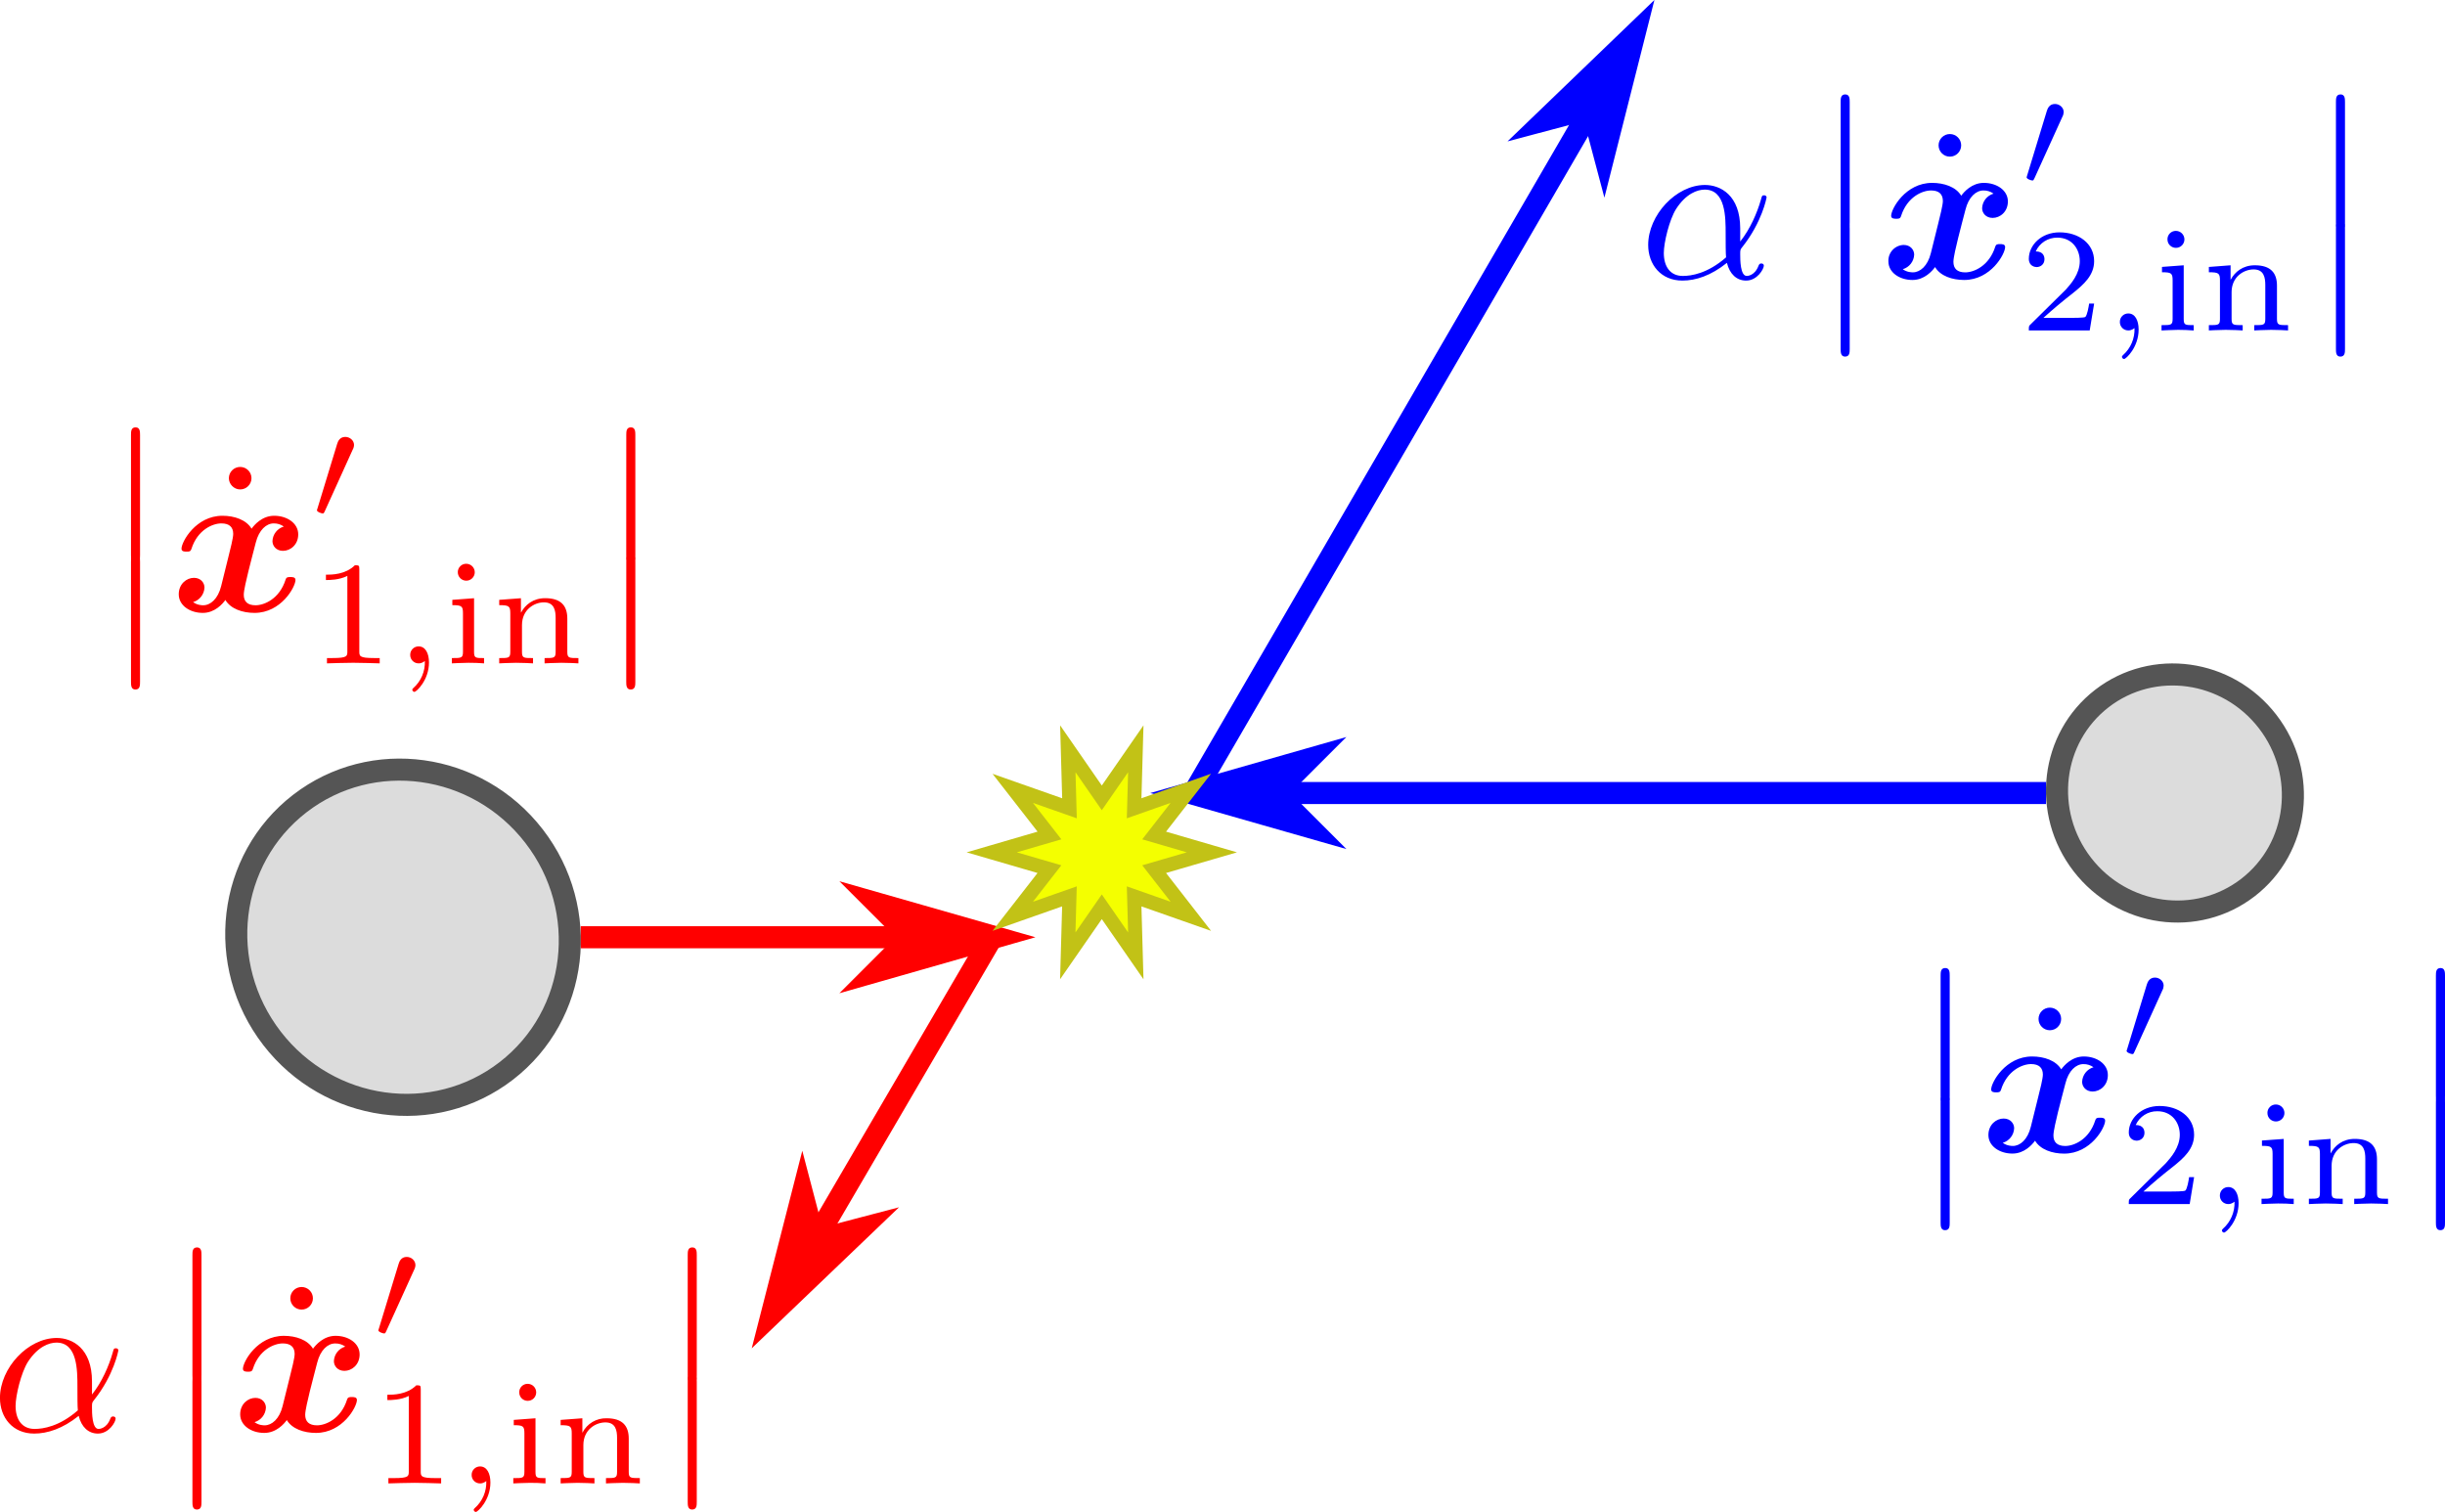
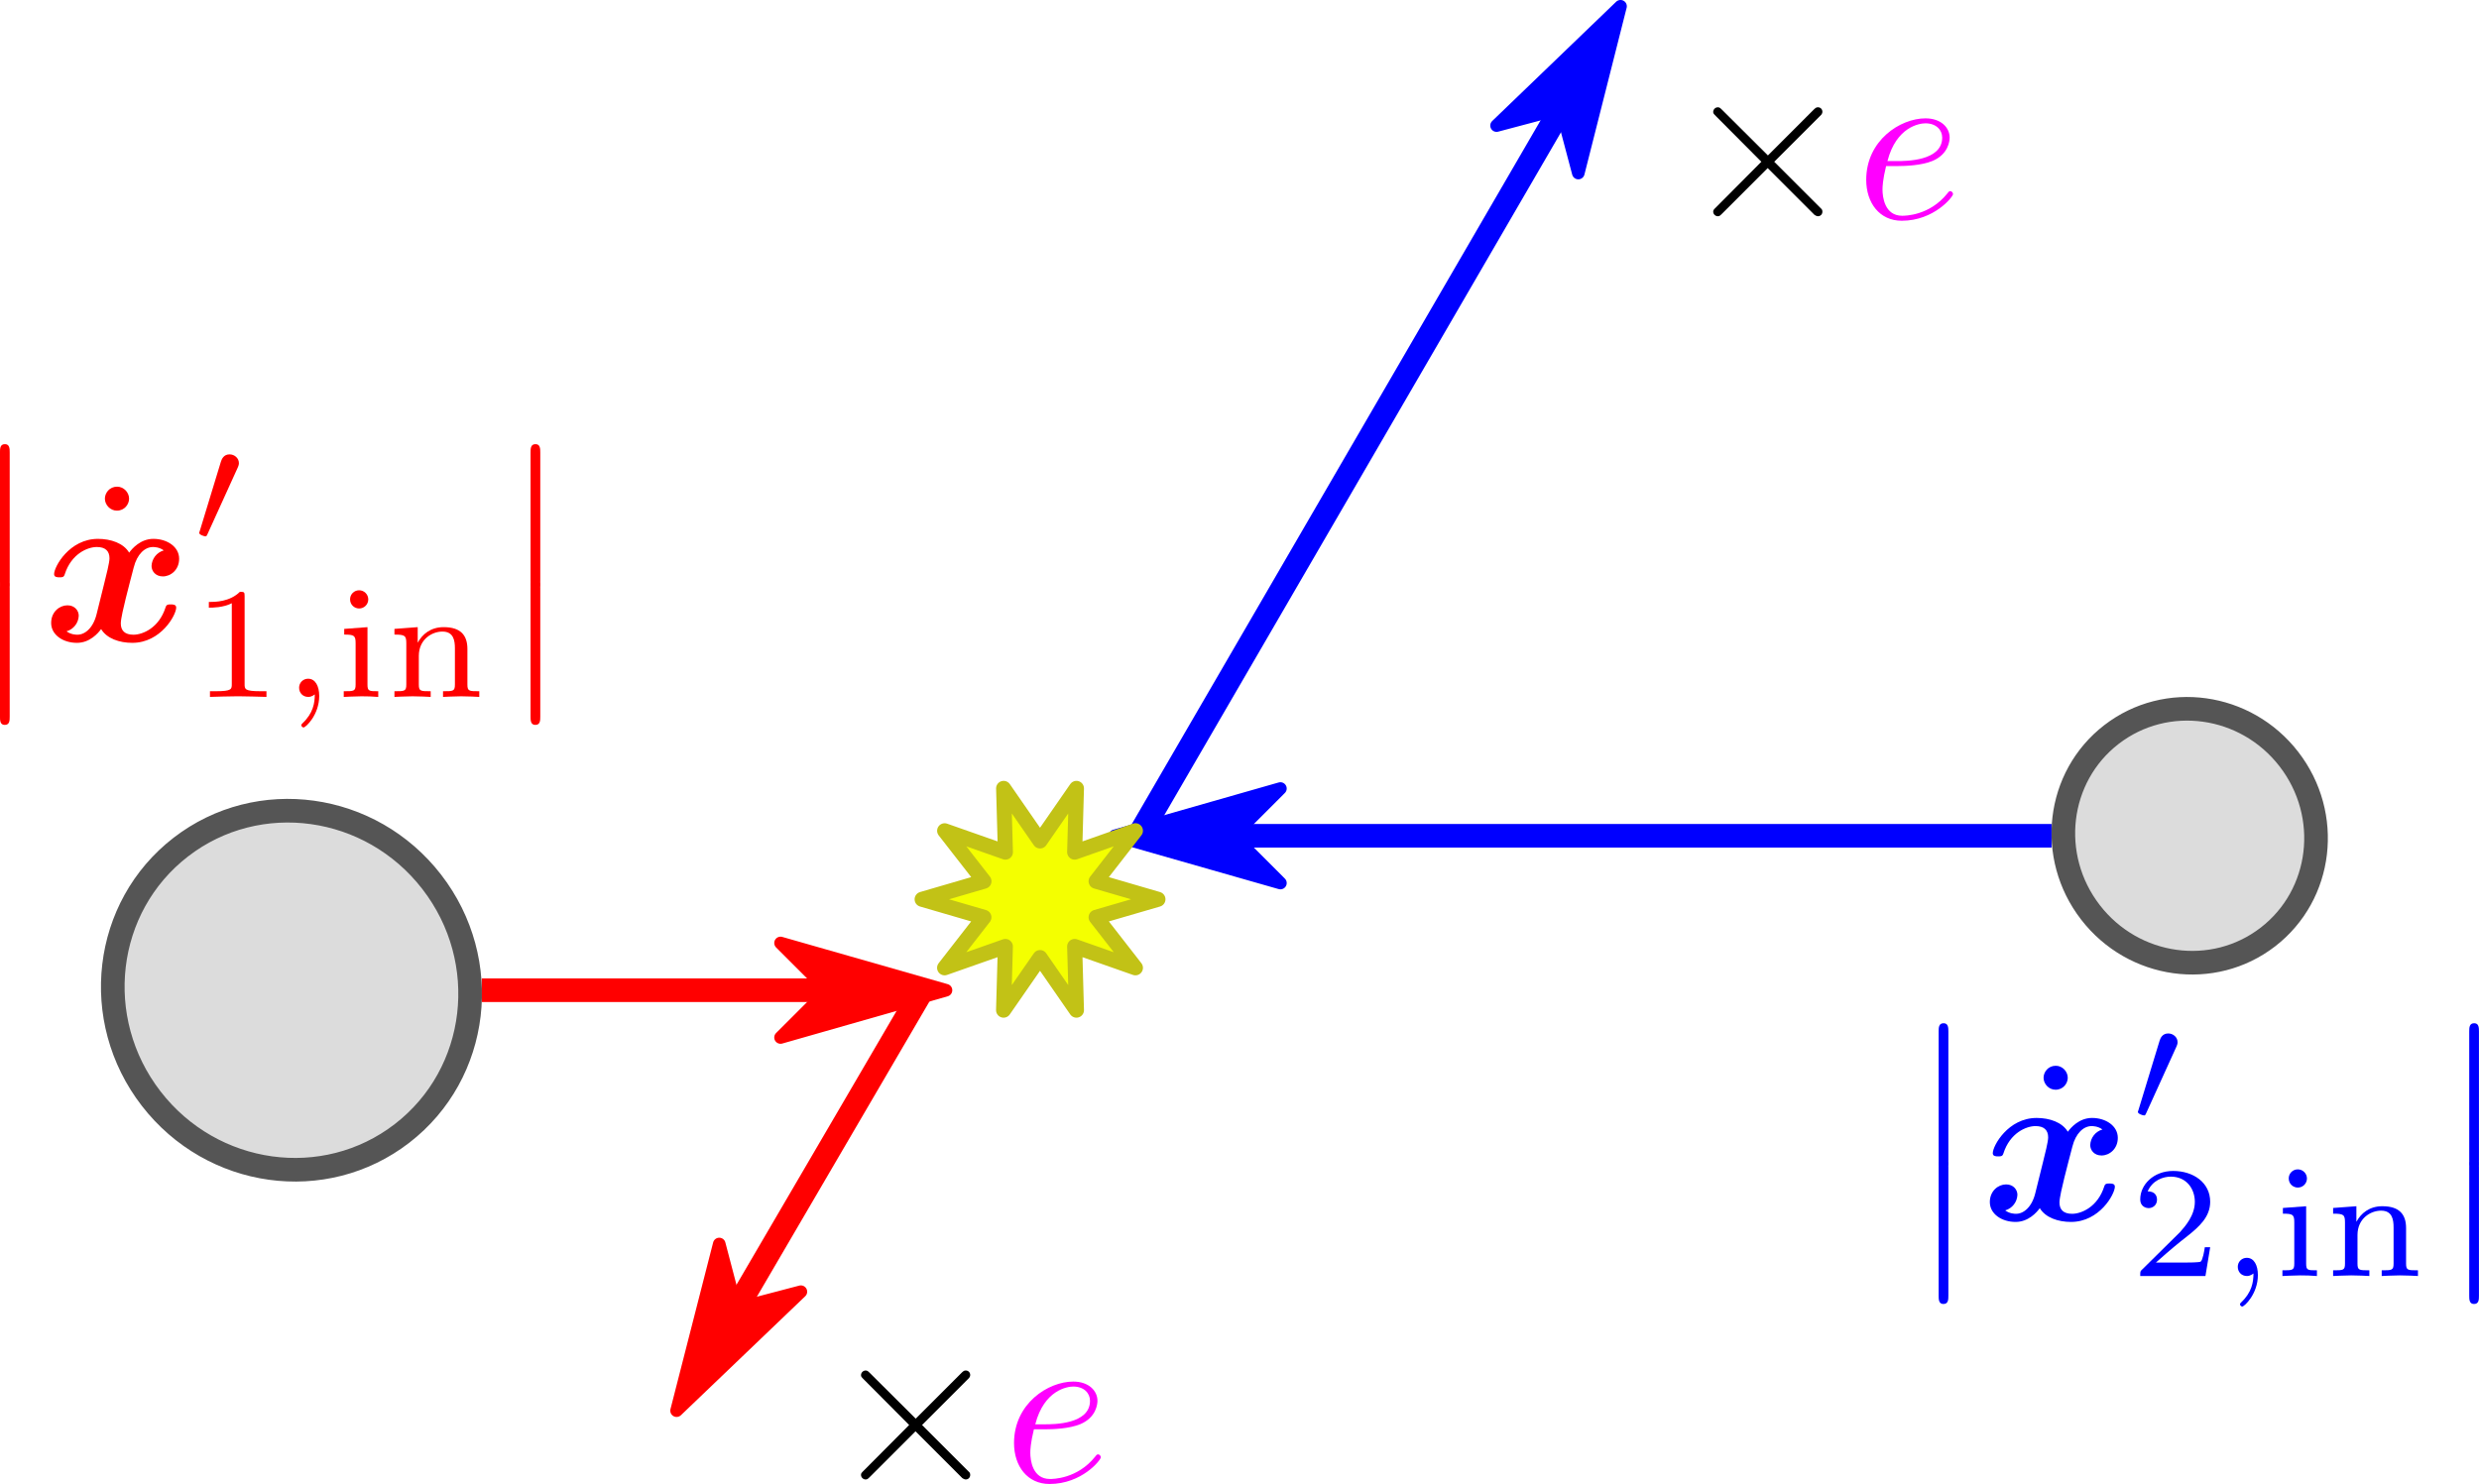
- <svg xmlns="http://www.w3.org/2000/svg" xml:space="preserve" width="221.58" height="137.02" viewBox="0 0 58.626 36.253">
-   <defs>
-     <marker id="a" orient="auto" overflow="visible">
-       <path fill="red" fill-rule="evenodd" stroke="red" stroke-width=".4pt" d="m-4 0-2 2 7-2-7-2Z" />
+ <svg xmlns="http://www.w3.org/2000/svg" xml:space="preserve" id="svg5" width="209.708" height="125.566" viewBox="0 0 55.485 33.223">
+   <defs id="defs2">
+     <marker id="marker10329" orient="auto" overflow="visible">
+       <path id="path10756" fill="red" fill-rule="evenodd" stroke="red" stroke-width="1pt" d="m0 0 5-5-17.5 5L5 5Z" transform="translate(-4)scale(-.4)" />
    </marker>
-     <marker id="b" orient="auto" overflow="visible">
-       <path fill="#00f" fill-rule="evenodd" stroke="#00f" stroke-width=".4pt" d="m-4 0-2 2 7-2-7-2Z" />
+     <marker id="marker12683" orient="auto" overflow="visible">
+       <path id="path10759" fill="#00f" fill-rule="evenodd" stroke="#00f" stroke-width="1pt" d="m0 0 5-5-17.5 5L5 5Z" transform="translate(-4)scale(-.4)" />
    </marker>
+     <style id="style147418" type="text/css">*{stroke-linejoin:round;stroke-linecap:butt}</style>
  </defs>
-   <g transform="translate(-353.974 -176.665)">
-     <ellipse cx="201.799" cy="403.084" fill="#dcdcdc" stroke="#555" stroke-width=".529" color="#000" rx="2.806" ry="2.864" style="isolation:auto;mix-blend-mode:normal" transform="rotate(-37.672)skewX(.01)" />
-     <ellipse cx="166.06" cy="379.856" fill="#dcdcdc" stroke="#555" stroke-width=".529" color="#000" rx="3.968" ry="4.05" style="isolation:auto;mix-blend-mode:normal" transform="rotate(-37.672)skewX(.01)" />
-     <path stroke="red" marker-end="url(#a)" d="M367.9 199.138h9.859" color="#000" style="isolation:auto;mix-blend-mode:normal;fill:none;stroke-width:.529;shape-rendering:auto" />
-     <path stroke="#00f" marker-end="url(#b)" d="M403.033 195.68h-20.434" color="#000" style="isolation:auto;mix-blend-mode:normal;fill:none;stroke-width:.529;shape-rendering:auto" />
-     <path stroke="red" marker-end="url(#a)" d="m377.759 199.138-5.234 8.956" color="#000" style="isolation:auto;mix-blend-mode:normal;fill:none;stroke-width:.529;shape-rendering:auto" />
-     <path stroke="#00f" marker-end="url(#b)" d="m382.6 195.68 10.52-18.114" color="#000" style="isolation:auto;mix-blend-mode:normal;fill:none;stroke-width:.529;shape-rendering:auto" />
-     <path fill="#f4ff00" stroke="#c2c216" stroke-miterlimit="5" stroke-width=".337" d="m377.754 197.102 1.384-.404-.88-1.13 1.36.478-.04-1.427.815 1.177.815-1.177-.04 1.427 1.36-.479-.88 1.131 1.384.404-1.384.403.88 1.131-1.36-.478.04 1.426-.815-1.177-.816 1.177.04-1.426-1.36.478.88-1.131z" color="#000" style="isolation:auto;mix-blend-mode:normal" />
-     <path d="M33.066 52.104c0-.362-.027-.375-.401-.375-.857.844-2.076.857-2.625.857v.482c.322 0 1.205 0 1.942-.375v6.829c0 .442 0 .616-1.34.616h-.508v.482c.241-.013 1.888-.054 2.383-.054.415 0 2.103.04 2.397.054v-.482h-.509c-1.339 0-1.339-.174-1.339-.616z" style="fill:red" transform="translate(353.841 176.532)scale(.26458)" />
-     <path d="M33.066 52.104c0-.362-.027-.375-.401-.375-.857.844-2.076.857-2.625.857v.482c.322 0 1.205 0 1.942-.375v6.829c0 .442 0 .616-1.34.616h-.508v.482c.241-.013 1.888-.054 2.383-.054.415 0 2.103.04 2.397.054v-.482h-.509c-1.339 0-1.339-.174-1.339-.616z" style="fill:red" transform="translate(355.314 196.195)scale(.26458)" />
-     <g fill="#00f">
-       <path d="M404.187 183.944h-.12c-.011.078-.047.287-.093.322-.028.021-.301.021-.35.021h-.653a12 12 0 0 1 .709-.595c.262-.209.507-.429.507-.765 0-.429-.376-.691-.83-.691-.439 0-.736.308-.736.634 0 .18.152.199.187.199.086 0 .188-.06.188-.188 0-.064-.025-.188-.209-.188a.56.56 0 0 1 .517-.33c.355 0 .539.277.539.564 0 .308-.22.553-.333.68l-.854.843c-.035.032-.035.04-.035.138h1.46zm2.397 20.946h-.12c-.01.079-.046.288-.092.323-.029.022-.301.022-.351.022h-.652a12 12 0 0 1 .709-.596c.262-.209.506-.428.506-.765 0-.428-.375-.69-.829-.69-.439 0-.737.308-.737.633 0 .181.153.199.188.199.085 0 .188-.06.188-.188 0-.064-.025-.188-.21-.188a.56.56 0 0 1 .518-.33c.354 0 .539.277.539.564 0 .308-.22.553-.333.68l-.854.844c-.036.031-.036.039-.036.138h1.46zm-1.429-20.358a.82.82 0 0 1-.276.648c-.015.014-.025.025-.025.043 0 .024.028.05.05.05.049 0 .35-.284.35-.706 0-.22-.085-.386-.248-.386a.2.2 0 0 0-.202.202.2.2 0 0 0 .206.205c.085 0 .141-.056.145-.056m1.197-2.129a.205.205 0 0 0-.205-.202.2.2 0 0 0-.202.202c0 .127.103.205.202.205a.203.203 0 0 0 .205-.205m-.538.662v.128c.223 0 .255.021.255.195v.92c0 .153-.036.153-.266.153v.128c.007 0 .255-.015.397-.015q.187 0 .375.015v-.128c-.205 0-.24 0-.24-.149v-1.286zm2.757.45c0-.308-.152-.489-.531-.489-.29 0-.479.16-.578.344h-.003v-.344l-.521.04v.127c.237 0 .266.024.266.198v.918c0 .152-.036.152-.266.152v.127c.007 0 .255-.014.404-.014.13 0 .375.01.407.014v-.127c-.23 0-.266 0-.266-.152v-.638c0-.372.295-.546.528-.546.248 0 .28.195.28.376v.808c0 .152-.035.152-.265.152v.127c.007 0 .255-.014.403-.014.131 0 .376.01.408.014v-.127c-.23 0-.266 0-.266-.152zm1.414-1.524c0 .081 0 .187.106.187.111 0 .111-.101.111-.187v-2.875c0-.08 0-.187-.106-.187-.111 0-.111.101-.111.187z" />
-       <path d="M409.985 185.028c0 .08 0 .187.106.187.111 0 .111-.101.111-.187v-2.875c0-.081 0-.187-.106-.187-.111 0-.111.1-.111.187zm-2.432 20.452a.82.82 0 0 1-.277.647c-.014.015-.025.025-.025.043 0 .025.029.05.05.05.05 0 .35-.284.35-.705 0-.22-.084-.387-.247-.387a.2.2 0 0 0-.202.202.2.2 0 0 0 .205.206c.085 0 .142-.057.146-.057m1.197-2.129a.205.205 0 0 0-.206-.202.2.2 0 0 0-.202.202c0 .128.103.205.202.205a.203.203 0 0 0 .206-.205m-.539.662v.128c.224 0 .255.021.255.195v.921c0 .152-.035.152-.265.152v.128c.007 0 .255-.014.397-.014q.188-.001.375.014v-.128c-.205 0-.24 0-.24-.148v-1.286zm2.758.45c0-.308-.153-.489-.532-.489-.29 0-.478.16-.577.344h-.004v-.344l-.52.04v.127c.237 0 .265.025.265.198v.918c0 .152-.035.152-.265.152v.128c.007 0 .255-.014.403-.014.132 0 .376.01.408.014v-.128c-.23 0-.266 0-.266-.152v-.638c0-.372.294-.545.528-.545.248 0 .28.194.28.375v.808c0 .152-.036.152-.266.152v.128c.007 0 .255-.014.404-.014.131 0 .376.01.407.014v-.128c-.23 0-.265 0-.265-.152zm1.413-1.524c0 .081 0 .188.107.188.111 0 .111-.102.111-.188v-2.874c0-.081 0-.188-.106-.188-.112 0-.112.102-.112.188z" />
-       <path d="M412.382 205.975c0 .08 0 .187.107.187.111 0 .111-.101.111-.187V203.1c0-.08 0-.187-.106-.187-.112 0-.112.101-.112.187z" />
+   <g id="layer1" transform="translate(-357.115 -176.968)">
+     <ellipse id="ellipse10798" cx="201.799" cy="403.084" fill="#dcdcdc" stroke="#555" stroke-width=".529" color="#000" color-rendering="auto" image-rendering="auto" rx="2.806" ry="2.864" shape-rendering="auto" style="isolation:auto;mix-blend-mode:normal" transform="rotate(-37.672)skewX(.01)" />
+     <ellipse id="ellipse10800" cx="166.06" cy="379.856" fill="#dcdcdc" stroke="#555" stroke-width=".529" color="#000" color-rendering="auto" image-rendering="auto" rx="3.968" ry="4.05" shape-rendering="auto" style="isolation:auto;mix-blend-mode:normal" transform="rotate(-37.672)skewX(.01)" />
+     <path id="path10802" stroke="red" marker-end="url(#marker10329)" d="M367.9 199.138h9.859" color="#000" color-rendering="auto" image-rendering="auto" style="isolation:auto;mix-blend-mode:normal;fill:none;stroke-width:.529;shape-rendering:auto" />
+     <path id="path10804" stroke="#00f" marker-end="url(#marker12683)" d="M403.033 195.68h-20.434" color="#000" color-rendering="auto" image-rendering="auto" style="isolation:auto;mix-blend-mode:normal;fill:none;stroke-width:.529;shape-rendering:auto" />
+     <path id="path10806" stroke="red" marker-end="url(#marker10329)" d="m377.759 199.138-5.234 8.956" color="#000" color-rendering="auto" image-rendering="auto" style="isolation:auto;mix-blend-mode:normal;fill:none;stroke-width:.529;shape-rendering:auto" />
+     <path id="path10808" stroke="#00f" marker-end="url(#marker12683)" d="m382.6 195.68 10.52-18.114" color="#000" color-rendering="auto" image-rendering="auto" style="isolation:auto;mix-blend-mode:normal;fill:none;stroke-width:.529;shape-rendering:auto" />
+     <path id="path10812" fill="#f4ff00" stroke="#c2c216" stroke-miterlimit="5" stroke-width=".337" d="m377.754 197.102 1.384-.404-.88-1.13 1.36.478-.04-1.427.815 1.177.815-1.177-.04 1.427 1.36-.479-.88 1.131 1.384.404-1.384.403.88 1.131-1.36-.478.04 1.426-.815-1.177-.816 1.177.04-1.426-1.36.478.88-1.131z" color="#000" color-rendering="auto" image-rendering="auto" shape-rendering="auto" style="isolation:auto;mix-blend-mode:normal" />
+     <g id="use10814" style="fill:red" transform="translate(353.841 176.532)scale(.26458)">
+       <path id="path28339" fill="red" stroke-linejoin="round" stroke-miterlimit="100000" d="M33.066 52.104c0-.362-.027-.375-.401-.375-.857.844-2.076.857-2.625.857v.482c.322 0 1.205 0 1.942-.375v6.829c0 .442 0 .616-1.34.616h-.508v.482c.241-.013 1.888-.054 2.383-.054.415 0 2.103.04 2.397.054v-.482h-.509c-1.339 0-1.339-.174-1.339-.616z" />
    </g>
-     <g style="fill:red">
-       <path d="M365.634 212.177a.82.82 0 0 1-.276.649c-.015.014-.025.024-.025.042 0 .025.028.05.05.05.049 0 .35-.284.35-.705 0-.22-.085-.386-.248-.386a.2.2 0 0 0-.202.201.2.2 0 0 0 .206.206c.085 0 .141-.057.145-.057m1.197-2.129a.205.205 0 0 0-.205-.202.2.2 0 0 0-.202.202c0 .128.102.206.202.206a.203.203 0 0 0 .205-.206m-.538.663v.127c.223 0 .255.021.255.195v.921c0 .153-.036.153-.266.153v.127c.007 0 .255-.014.397-.014q.188-.001.375.014v-.127c-.205 0-.24 0-.24-.15v-1.285zm2.757.449c0-.308-.152-.488-.531-.488a.63.63 0 0 0-.578.343h-.003v-.343l-.521.039v.127c.237 0 .266.025.266.199v.917c0 .152-.036.152-.266.152v.128c.007 0 .255-.014.404-.014.13 0 .375.01.407.014v-.128c-.23 0-.266 0-.266-.152v-.638c0-.372.295-.545.528-.545.248 0 .28.195.28.375v.808c0 .152-.035.152-.266.152v.128c.008 0 .256-.014.404-.014.131 0 .376.01.408.014v-.128c-.23 0-.266 0-.266-.152zm1.414-1.524c0 .081 0 .188.106.188.111 0 .111-.101.111-.188v-2.874c0-.081 0-.187-.106-.187-.111 0-.111.1-.111.187z" />
-       <path d="M370.464 212.673c0 .081 0 .187.106.187.111 0 .111-.1.111-.187v-2.875c0-.08 0-.187-.106-.187-.111 0-.111.101-.111.187z" />
+     <g id="use10820" style="fill:#00f" transform="translate(356.239 197.48)scale(.26458)">
+       <path id="path28657" fill="#00f" stroke-linejoin="round" stroke-miterlimit="100000" d="M190.282 28.012h-.455c-.04.295-.174 1.085-.348 1.218-.107.08-1.139.08-1.326.08h-2.464c1.406-1.244 1.875-1.62 2.678-2.249.991-.79 1.915-1.62 1.915-2.892 0-1.62-1.42-2.61-3.133-2.61-1.66 0-2.785 1.164-2.785 2.396 0 .683.575.75.71.75.32 0 .709-.228.709-.71 0-.241-.094-.71-.79-.71.415-.95 1.326-1.245 1.955-1.245 1.339 0 2.035 1.045 2.035 2.13 0 1.164-.83 2.088-1.258 2.57l-3.227 3.187c-.134.12-.134.147-.134.522h5.516z" />
    </g>
-     <g style="fill:red">
-       <path d="M364.161 192.515a.82.82 0 0 1-.276.648c-.015.014-.025.025-.025.042 0 .025.028.05.05.05.049 0 .35-.283.35-.705 0-.22-.085-.386-.248-.386a.2.2 0 0 0-.202.202.2.2 0 0 0 .206.205c.085 0 .141-.056.145-.056m1.197-2.13a.205.205 0 0 0-.205-.202.2.2 0 0 0-.202.202.203.203 0 1 0 .407 0m-.538.663v.127c.223 0 .255.022.255.195v.921c0 .153-.036.153-.266.153v.127c.007 0 .255-.014.397-.014q.188-.001.375.014v-.127c-.205 0-.24 0-.24-.149v-1.286zm2.757.45c0-.308-.152-.49-.531-.49-.29 0-.479.16-.578.344h-.003v-.343l-.521.039v.127c.237 0 .266.025.266.199v.917c0 .153-.036.153-.266.153v.127c.007 0 .255-.014.404-.014.13 0 .375.01.407.014v-.127c-.23 0-.265 0-.265-.153v-.637c0-.372.294-.546.527-.546.248 0 .28.195.28.376v.807c0 .153-.035.153-.265.153v.127c.007 0 .255-.014.403-.014.131 0 .376.01.408.014v-.127c-.23 0-.266 0-.266-.153zm1.413-1.524c0 .08 0 .187.107.187.111 0 .111-.101.111-.187v-2.875c0-.08 0-.187-.106-.187-.111 0-.111.101-.111.187z" />
-       <path d="M368.99 193.01c0 .081 0 .188.107.188.111 0 .111-.102.111-.188v-2.874c0-.081 0-.188-.106-.188-.111 0-.111.102-.111.188z" />
+     <g id="use10824" style="fill:#00f" transform="translate(356.239 197.48)scale(.26458)">
+       <path id="path28905" stroke-linejoin="round" stroke-miterlimit="100000" d="M193.942 30.235c0 .736-.134 1.593-1.044 2.45-.054.054-.094.094-.094.161 0 .094.107.187.187.187.188 0 1.326-1.07 1.326-2.664 0-.83-.322-1.46-.938-1.46a.754.754 0 0 0-.763.764c0 .428.308.776.777.776.321 0 .535-.214.549-.214" />
+       <path id="path28907" stroke-linejoin="round" stroke-miterlimit="100000" d="M198.467 22.188a.774.774 0 0 0-.777-.763.763.763 0 0 0-.763.763c0 .482.388.777.763.777a.77.77 0 0 0 .777-.777m-2.035 2.504v.482c.843 0 .964.08.964.736v3.482c0 .575-.134.575-1.004.575v.483c.027 0 .964-.054 1.5-.054.468 0 .95.013 1.419.054v-.483c-.777 0-.911 0-.911-.562v-4.86z" />
+       <path id="path28909" stroke-linejoin="round" stroke-miterlimit="100000" d="M206.853 26.392c0-1.165-.576-1.848-2.009-1.848-1.097 0-1.807.603-2.182 1.299h-.013v-1.299l-1.968.148v.482c.897 0 1.004.093 1.004.75v3.467c0 .576-.134.576-1.004.576v.482c.027 0 .964-.053 1.526-.053.496 0 1.42.04 1.54.053v-.482c-.87 0-1.004 0-1.004-.576v-2.41c0-1.406 1.111-2.062 1.995-2.062.937 0 1.058.737 1.058 1.42v3.052c0 .576-.134.576-1.005.576v.482c.027 0 .964-.053 1.527-.053.495 0 1.42.04 1.54.053v-.482c-.87 0-1.005 0-1.005-.576z" />
+       <path id="path28911" stroke-linejoin="round" stroke-miterlimit="100000" d="M212.196 20.632c0 .306 0 .708.402.708.42 0 .42-.383.42-.708V9.767c0-.306 0-.708-.401-.708-.421 0-.421.383-.421.708z" />
+       <path id="path28913" stroke-linejoin="round" stroke-miterlimit="100000" d="M212.196 32.109c0 .306 0 .708.402.708.42 0 .42-.383.42-.708V21.244c0-.306 0-.708-.401-.708-.421 0-.421.383-.421.708z" />
    </g>
-     <path d="M158.212 21.206c0-3.003-1.779-3.94-3.194-3.94-2.621 0-5.146 2.735-5.146 5.432 0 1.779 1.148 3.233 3.099 3.233 1.205 0 2.582-.44 4.036-1.607.249 1.014.88 1.607 1.74 1.607 1.014 0 1.607-1.052 1.607-1.358 0-.134-.114-.192-.23-.192-.133 0-.19.058-.248.192-.344.937-1.033.937-1.071.937-.593 0-.593-1.492-.593-1.951 0-.402 0-.44.191-.67 1.798-2.257 2.2-4.476 2.2-4.495 0-.038-.019-.191-.23-.191-.19 0-.19.057-.286.402-.345 1.205-.976 2.658-1.875 3.787zm-1.282 2.62c-1.683 1.473-3.156 1.684-3.92 1.684-1.149 0-1.722-.86-1.722-2.085 0-.937.497-3.003 1.109-3.979.9-1.396 1.932-1.76 2.602-1.76 1.893 0 1.893 2.506 1.893 3.998 0 .708 0 1.817.038 2.143z" style="fill:#00f" transform="translate(353.841 176.532)scale(.26458)" />
-     <path d="M158.212 21.206c0-3.003-1.779-3.94-3.194-3.94-2.621 0-5.146 2.735-5.146 5.432 0 1.779 1.148 3.233 3.099 3.233 1.205 0 2.582-.44 4.036-1.607.249 1.014.88 1.607 1.74 1.607 1.014 0 1.607-1.052 1.607-1.358 0-.134-.114-.192-.23-.192-.133 0-.19.058-.248.192-.344.937-1.033.937-1.071.937-.593 0-.593-1.492-.593-1.951 0-.402 0-.44.191-.67 1.798-2.257 2.2-4.476 2.2-4.495 0-.038-.019-.191-.23-.191-.19 0-.19.057-.286.402-.345 1.205-.976 2.658-1.875 3.787zm-1.282 2.62c-1.683 1.473-3.156 1.684-3.92 1.684-1.149 0-1.722-.86-1.722-2.085 0-.937.497-3.003 1.109-3.979.9-1.396 1.932-1.76 2.602-1.76 1.893 0 1.893 2.506 1.893 3.998 0 .708 0 1.817.038 2.143z" style="fill:red" transform="translate(314.32 204.178)scale(.26458)" />
-     <g style="fill:#00f">
-       <path d="M398.109 181.991c0 .081 0 .187.106.187.111 0 .111-.101.111-.187v-2.875c0-.08 0-.187-.106-.187-.111 0-.111.101-.111.187z" />
-       <path d="M398.109 185.028c0 .08 0 .187.106.187.111 0 .111-.101.111-.187v-2.875c0-.081 0-.187-.106-.187-.111 0-.111.1-.111.187zm2.89-4.878a.27.27 0 0 0-.542 0 .27.27 0 0 0 .542 0m.776 1.158a.38.38 0 0 0-.274.35c0 .11.086.232.253.232.178 0 .365-.147.365-.395 0-.268-.268-.445-.577-.445-.289 0-.476.217-.542.308-.126-.212-.41-.308-.698-.308-.638 0-.982.622-.982.79 0 .07.076.07.122.07.06 0 .096 0 .116-.066.147-.46.511-.612.719-.612.192 0 .283.091.283.253 0 .096-.07.374-.116.557l-.172.693c-.076.309-.259.46-.43.46-.026 0-.142 0-.244-.075a.38.38 0 0 0 .274-.35c0-.11-.086-.232-.253-.232a.377.377 0 0 0-.365.394c0 .269.269.446.577.446.289 0 .476-.218.542-.309.126.213.41.309.698.309.638 0 .982-.623.982-.79 0-.07-.076-.07-.121-.07-.061 0-.097 0-.117.065-.147.46-.511.613-.719.613-.192 0-.283-.091-.283-.253 0-.107.066-.375.111-.562.036-.132.152-.608.178-.689.075-.303.253-.46.43-.46a.4.4 0 0 1 .243.076m1.65-1.842a.25.25 0 0 0 .032-.113c0-.11-.1-.195-.21-.195-.134 0-.176.11-.194.166l-.468 1.534-.017.057c0 .043.11.078.138.078.025 0 .028-.007.053-.06z" />
+     <g id="use10830" style="fill:red" transform="translate(312.847 184.515)scale(.26458)">
+       <path id="path28929" stroke-linejoin="round" stroke-miterlimit="100000" d="M193.942 30.235c0 .736-.134 1.593-1.044 2.45-.054.054-.094.094-.094.161 0 .094.107.187.187.187.188 0 1.326-1.07 1.326-2.664 0-.83-.322-1.46-.938-1.46a.754.754 0 0 0-.763.764c0 .428.308.776.777.776.321 0 .535-.214.549-.214" />
+       <path id="path28931" stroke-linejoin="round" stroke-miterlimit="100000" d="M198.467 22.188a.774.774 0 0 0-.777-.763.763.763 0 0 0-.763.763c0 .482.388.777.763.777a.77.77 0 0 0 .777-.777m-2.035 2.504v.482c.843 0 .964.08.964.736v3.482c0 .575-.134.575-1.004.575v.483c.027 0 .964-.054 1.5-.054.468 0 .95.013 1.419.054v-.483c-.777 0-.911 0-.911-.562v-4.86z" />
+       <path id="path28933" stroke-linejoin="round" stroke-miterlimit="100000" d="M206.853 26.392c0-1.165-.576-1.848-2.009-1.848-1.097 0-1.807.603-2.182 1.299h-.013v-1.299l-1.968.148v.482c.897 0 1.004.093 1.004.75v3.467c0 .576-.134.576-1.004.576v.482c.027 0 .964-.053 1.526-.053.496 0 1.42.04 1.54.053v-.482c-.87 0-1.004 0-1.004-.576v-2.41c0-1.406 1.111-2.062 1.995-2.062.937 0 1.058.737 1.058 1.42v3.052c0 .576-.134.576-1.005.576v.482c.027 0 .964-.053 1.527-.053.495 0 1.42.04 1.54.053v-.482c-.87 0-1.005 0-1.005-.576z" />
+       <path id="path28935" stroke-linejoin="round" stroke-miterlimit="100000" d="M212.196 20.632c0 .306 0 .708.402.708.42 0 .42-.383.42-.708V9.767c0-.306 0-.708-.401-.708-.421 0-.421.383-.421.708z" />
+       <path id="path28937" stroke-linejoin="round" stroke-miterlimit="100000" d="M212.196 32.109c0 .306 0 .708.402.708.42 0 .42-.383.42-.708V21.244c0-.306 0-.708-.401-.708-.421 0-.421.383-.421.708z" />
    </g>
-     <g style="fill:#00f">
-       <path d="M400.506 202.938c0 .081 0 .188.107.188.111 0 .111-.102.111-.188v-2.874c0-.081 0-.188-.106-.188-.112 0-.112.102-.112.188z" />
-       <path d="M400.506 205.975c0 .08 0 .187.107.187.111 0 .111-.101.111-.187V203.1c0-.08 0-.187-.106-.187-.112 0-.112.101-.112.187zm2.89-4.878a.27.27 0 0 0-.542 0 .27.27 0 0 0 .542 0m.776 1.158a.38.38 0 0 0-.273.35c0 .11.086.232.253.232.177 0 .364-.147.364-.395 0-.268-.268-.445-.577-.445-.288 0-.475.218-.541.309-.127-.213-.41-.309-.699-.309-.637 0-.981.623-.981.79 0 .07.076.07.121.07.06 0 .096 0 .116-.065.147-.46.512-.613.72-.613.191 0 .283.091.283.253 0 .096-.071.375-.117.557l-.172.693c-.076.31-.258.46-.43.46-.025 0-.142 0-.243-.075a.38.38 0 0 0 .273-.35c0-.11-.086-.232-.253-.232-.177 0-.364.147-.364.395 0 .268.268.445.577.445.288 0 .476-.218.541-.309.127.213.41.31.699.31.637 0 .982-.623.982-.79 0-.071-.076-.071-.122-.071-.06 0-.096 0-.116.066-.147.46-.511.612-.719.612-.192 0-.283-.091-.283-.253 0-.106.065-.375.11-.562.036-.131.153-.607.178-.688.076-.304.253-.46.43-.46a.4.4 0 0 1 .243.075m1.65-1.842a.25.25 0 0 0 .032-.113c0-.11-.099-.195-.209-.195-.134 0-.177.11-.195.167l-.467 1.534-.018.056c0 .043.11.078.138.078.025 0 .029-.007.053-.06z" />
+     <g id="use10838" style="fill:#00f" transform="translate(356.239 197.48)scale(.26458)">
+       <path id="path28751" stroke-linejoin="round" stroke-miterlimit="100000" d="M167.311 20.632c0 .306 0 .708.402.708.42 0 .42-.383.42-.708V9.767c0-.306 0-.708-.401-.708-.421 0-.421.383-.421.708z" />
+       <g id="g28761">
+         <path id="path28753" stroke-linejoin="round" stroke-miterlimit="100000" d="M167.311 32.109c0 .306 0 .708.402.708.42 0 .42-.383.42-.708V21.244c0-.306 0-.708-.401-.708-.421 0-.421.383-.421.708z" />
+         <path id="path28755" stroke-linejoin="round" stroke-miterlimit="100000" d="M178.233 13.672c0-.516-.44-1.014-1.014-1.014-.65 0-1.033.536-1.033 1.014 0 .516.44 1.014 1.014 1.014.65 0 1.033-.536 1.033-1.014" />
+         <path id="path28757" stroke-linejoin="round" stroke-miterlimit="100000" d="M181.166 18.05a1.43 1.43 0 0 0-1.033 1.32c0 .42.325.88.957.88.669 0 1.377-.555 1.377-1.492 0-1.014-1.014-1.684-2.18-1.684-1.091 0-1.799.823-2.048 1.167-.478-.803-1.549-1.167-2.64-1.167-2.41 0-3.71 2.353-3.71 2.984 0 .268.287.268.459.268.23 0 .363 0 .44-.248.554-1.741 1.932-2.315 2.716-2.315.727 0 1.071.344 1.071.956 0 .364-.268 1.416-.44 2.105l-.65 2.62c-.287 1.167-.976 1.74-1.626 1.74-.096 0-.536 0-.918-.286a1.43 1.43 0 0 0 1.033-1.32c0-.42-.325-.88-.957-.88-.67 0-1.377.555-1.377 1.492 0 1.014 1.014 1.683 2.18 1.683 1.091 0 1.799-.822 2.047-1.166.479.803 1.55 1.166 2.64 1.166 2.41 0 3.711-2.352 3.711-2.984 0-.267-.287-.267-.46-.267-.229 0-.362 0-.439.248-.555 1.741-1.932 2.315-2.716 2.315-.727 0-1.071-.344-1.071-.957 0-.401.248-1.415.42-2.123.134-.497.574-2.295.67-2.601.287-1.148.956-1.74 1.626-1.74.096 0 .535 0 .918.286" />
+         <path id="path28759" stroke-linejoin="round" stroke-miterlimit="100000" d="M187.403 11.089c.107-.228.12-.335.12-.428 0-.416-.374-.737-.79-.737-.508 0-.669.415-.736.63l-1.767 5.797a2 2 0 0 0-.067.214c0 .161.415.295.522.295.094 0 .107-.027.2-.228z" />
+       </g>
    </g>
-     <g style="fill:red">
-       <path d="M357.115 189.974c0 .08 0 .187.106.187.111 0 .111-.101.111-.187v-2.875c0-.08 0-.187-.106-.187-.111 0-.111.101-.111.187z" />
-       <path d="M357.115 193.01c0 .081 0 .188.106.188.111 0 .111-.102.111-.188v-2.874c0-.081 0-.188-.106-.188-.111 0-.111.102-.111.188zm2.889-4.878a.27.27 0 0 0-.542 0c0 .137.117.268.27.268a.27.27 0 0 0 .272-.268m.776 1.158a.38.38 0 0 0-.273.35c0 .111.086.233.253.233.177 0 .365-.147.365-.395 0-.268-.269-.446-.577-.446-.289 0-.476.218-.542.31-.126-.213-.41-.31-.698-.31-.638 0-.982.623-.982.79 0 .07.076.07.121.07.061 0 .096 0 .117-.065.146-.46.51-.612.718-.612.193 0 .284.09.284.253 0 .096-.071.374-.117.556l-.172.694c-.076.309-.258.46-.43.46-.025 0-.142 0-.243-.076a.38.38 0 0 0 .273-.349c0-.111-.086-.233-.253-.233-.177 0-.364.147-.364.395 0 .268.268.446.577.446.288 0 .476-.218.541-.31.127.213.41.31.699.31.638 0 .982-.623.982-.79 0-.07-.076-.07-.122-.07-.06 0-.096 0-.116.065-.147.46-.511.612-.719.612-.192 0-.283-.09-.283-.253 0-.106.066-.374.111-.561.036-.132.152-.608.177-.689.076-.303.253-.46.43-.46a.4.4 0 0 1 .243.076m1.65-1.842a.25.25 0 0 0 .033-.114c0-.11-.1-.194-.21-.194-.134 0-.177.11-.194.166l-.468 1.534-.018.057c0 .042.11.078.138.078.025 0 .029-.007.054-.06z" />
+     <g id="use10840" style="fill:red" transform="translate(312.847 184.515)scale(.26458)">
+       <path id="path28765" stroke-linejoin="round" stroke-miterlimit="100000" d="M167.311 20.632c0 .306 0 .708.402.708.42 0 .42-.383.42-.708V9.767c0-.306 0-.708-.401-.708-.421 0-.421.383-.421.708z" />
+       <g id="g28775">
+         <path id="path28767" stroke-linejoin="round" stroke-miterlimit="100000" d="M167.311 32.109c0 .306 0 .708.402.708.42 0 .42-.383.42-.708V21.244c0-.306 0-.708-.401-.708-.421 0-.421.383-.421.708z" />
+         <path id="path28769" stroke-linejoin="round" stroke-miterlimit="100000" d="M178.233 13.672c0-.516-.44-1.014-1.014-1.014-.65 0-1.033.536-1.033 1.014 0 .516.44 1.014 1.014 1.014.65 0 1.033-.536 1.033-1.014" />
+         <path id="path28771" stroke-linejoin="round" stroke-miterlimit="100000" d="M181.166 18.05a1.43 1.43 0 0 0-1.033 1.32c0 .42.325.88.957.88.669 0 1.377-.555 1.377-1.492 0-1.014-1.014-1.684-2.18-1.684-1.091 0-1.799.823-2.048 1.167-.478-.803-1.549-1.167-2.64-1.167-2.41 0-3.71 2.353-3.71 2.984 0 .268.287.268.459.268.23 0 .363 0 .44-.248.554-1.741 1.932-2.315 2.716-2.315.727 0 1.071.344 1.071.956 0 .364-.268 1.416-.44 2.105l-.65 2.62c-.287 1.167-.976 1.74-1.626 1.74-.096 0-.536 0-.918-.286a1.43 1.43 0 0 0 1.033-1.32c0-.42-.325-.88-.957-.88-.67 0-1.377.555-1.377 1.492 0 1.014 1.014 1.683 2.18 1.683 1.091 0 1.799-.822 2.047-1.166.479.803 1.55 1.166 2.64 1.166 2.41 0 3.711-2.352 3.711-2.984 0-.267-.287-.267-.46-.267-.229 0-.362 0-.439.248-.555 1.741-1.932 2.315-2.716 2.315-.727 0-1.071-.344-1.071-.957 0-.401.248-1.415.42-2.123.134-.497.574-2.295.67-2.601.287-1.148.956-1.74 1.626-1.74.096 0 .535 0 .918.286" />
+         <path id="path28773" stroke-linejoin="round" stroke-miterlimit="100000" d="M187.403 11.089c.107-.228.12-.335.12-.428 0-.416-.374-.737-.79-.737-.508 0-.669.415-.736.63l-1.767 5.797a2 2 0 0 0-.067.214c0 .161.415.295.522.295.094 0 .107-.027.2-.228z" />
+       </g>
    </g>
-     <g style="fill:red">
-       <path d="M358.588 209.636c0 .081 0 .188.106.188.111 0 .111-.101.111-.188v-2.874c0-.081 0-.187-.106-.187-.111 0-.111.1-.111.187z" />
-       <path d="M358.588 212.673c0 .081 0 .187.106.187.111 0 .111-.1.111-.187v-2.875c0-.08 0-.187-.106-.187-.111 0-.111.101-.111.187zm2.889-4.878a.27.27 0 0 0-.542 0 .27.27 0 0 0 .542 0m.776 1.158a.38.38 0 0 0-.273.35c0 .11.086.232.253.232.177 0 .364-.146.364-.394 0-.269-.268-.446-.576-.446-.289 0-.476.218-.542.309-.127-.213-.41-.309-.698-.309-.638 0-.982.623-.982.79 0 .07.076.07.121.07.06 0 .096 0 .117-.065.146-.46.51-.613.718-.613.193 0 .284.092.284.253 0 .097-.071.375-.117.557l-.172.694c-.076.308-.258.46-.43.46-.025 0-.142 0-.243-.076a.38.38 0 0 0 .273-.349c0-.111-.086-.233-.253-.233-.177 0-.364.147-.364.395 0 .268.268.445.577.445.288 0 .476-.217.541-.308.127.212.41.308.699.308.638 0 .982-.622.982-.79 0-.07-.076-.07-.122-.07-.06 0-.096 0-.116.066-.147.46-.511.612-.719.612-.192 0-.283-.091-.283-.253 0-.106.066-.374.111-.562.036-.131.152-.607.177-.688.076-.304.253-.46.43-.46a.4.4 0 0 1 .243.075m1.651-1.841a.25.25 0 0 0 .031-.114c0-.11-.099-.195-.209-.195-.134 0-.177.11-.194.167l-.468 1.534-.018.057c0 .042.11.077.138.077.025 0 .029-.007.054-.06z" />
+     <g id="g22" style="stroke-width:.833" transform="matrix(.42333 0 0 -.42333 271.864 470.409)">
+       <path id="path5" d="m294.854 684.953-2.39 2.38c-.144.143-.168.166-.264.166a.25.25 0 0 1-.239-.239c0-.084.024-.107.155-.239l2.391-2.403-2.39-2.402c-.132-.132-.156-.156-.156-.24 0-.13.12-.239.24-.239.095 0 .119.025.262.168l2.38 2.379 2.474-2.475c.024-.012.107-.072.179-.072.143 0 .239.108.239.24 0 .024 0 .071-.036.131-.012.024-1.912 1.9-2.51 2.51l2.188 2.188c.06.072.239.227.298.299.012.024.06.072.06.155 0 .132-.096.24-.24.24-.095 0-.143-.048-.274-.18z" style="stroke-width:.833" />
+       <path id="path21" fill="#f0f" d="M301.737 684.391c.347 0 1.232.024 1.83.275.836.359.896 1.064.896 1.231 0 .526-.454 1.017-1.28 1.017-1.326 0-3.131-1.16-3.131-3.252 0-1.22.705-2.164 1.877-2.164 1.71 0 2.713 1.268 2.713 1.411 0 .072-.072.155-.143.155-.06 0-.084-.023-.156-.119-.944-1.183-2.247-1.183-2.39-1.183-.933 0-1.04 1.004-1.04 1.386 0 .144.012.514.19 1.243zm-.562.263c.467 1.817 1.698 1.997 2.009 1.997.562 0 .885-.347.885-.754 0-1.243-1.913-1.243-2.403-1.243z" style="stroke-width:.833" />
+     </g>
+     <g id="g2-9" style="stroke-width:.833" transform="matrix(.42333 0 0 -.42333 252.79 498.691)">
+       <path id="path1-4" d="m294.854 684.953-2.39 2.38c-.144.143-.168.166-.264.166a.25.25 0 0 1-.239-.239c0-.084.024-.107.155-.239l2.391-2.403-2.39-2.402c-.132-.132-.156-.156-.156-.24 0-.13.12-.239.24-.239.095 0 .119.025.262.168l2.38 2.379 2.474-2.475c.024-.012.107-.072.179-.072.143 0 .239.108.239.24 0 .024 0 .071-.036.131-.012.024-1.912 1.9-2.51 2.51l2.188 2.188c.06.072.239.227.298.299.012.024.06.072.06.155 0 .132-.096.24-.24.24-.095 0-.143-.048-.274-.18z" style="stroke-width:.833" />
+       <path id="path2-8" fill="#f0f" d="M301.737 684.391c.347 0 1.232.024 1.83.275.836.359.896 1.064.896 1.231 0 .526-.454 1.017-1.28 1.017-1.326 0-3.131-1.16-3.131-3.252 0-1.22.705-2.164 1.877-2.164 1.71 0 2.713 1.268 2.713 1.411 0 .072-.072.155-.143.155-.06 0-.084-.023-.156-.119-.944-1.183-2.247-1.183-2.39-1.183-.933 0-1.04 1.004-1.04 1.386 0 .144.012.514.19 1.243zm-.562.263c.467 1.817 1.698 1.997 2.009 1.997.562 0 .885-.347.885-.754 0-1.243-1.913-1.243-2.403-1.243z" style="stroke-width:.833" />
    </g>
  </g>
</svg>
